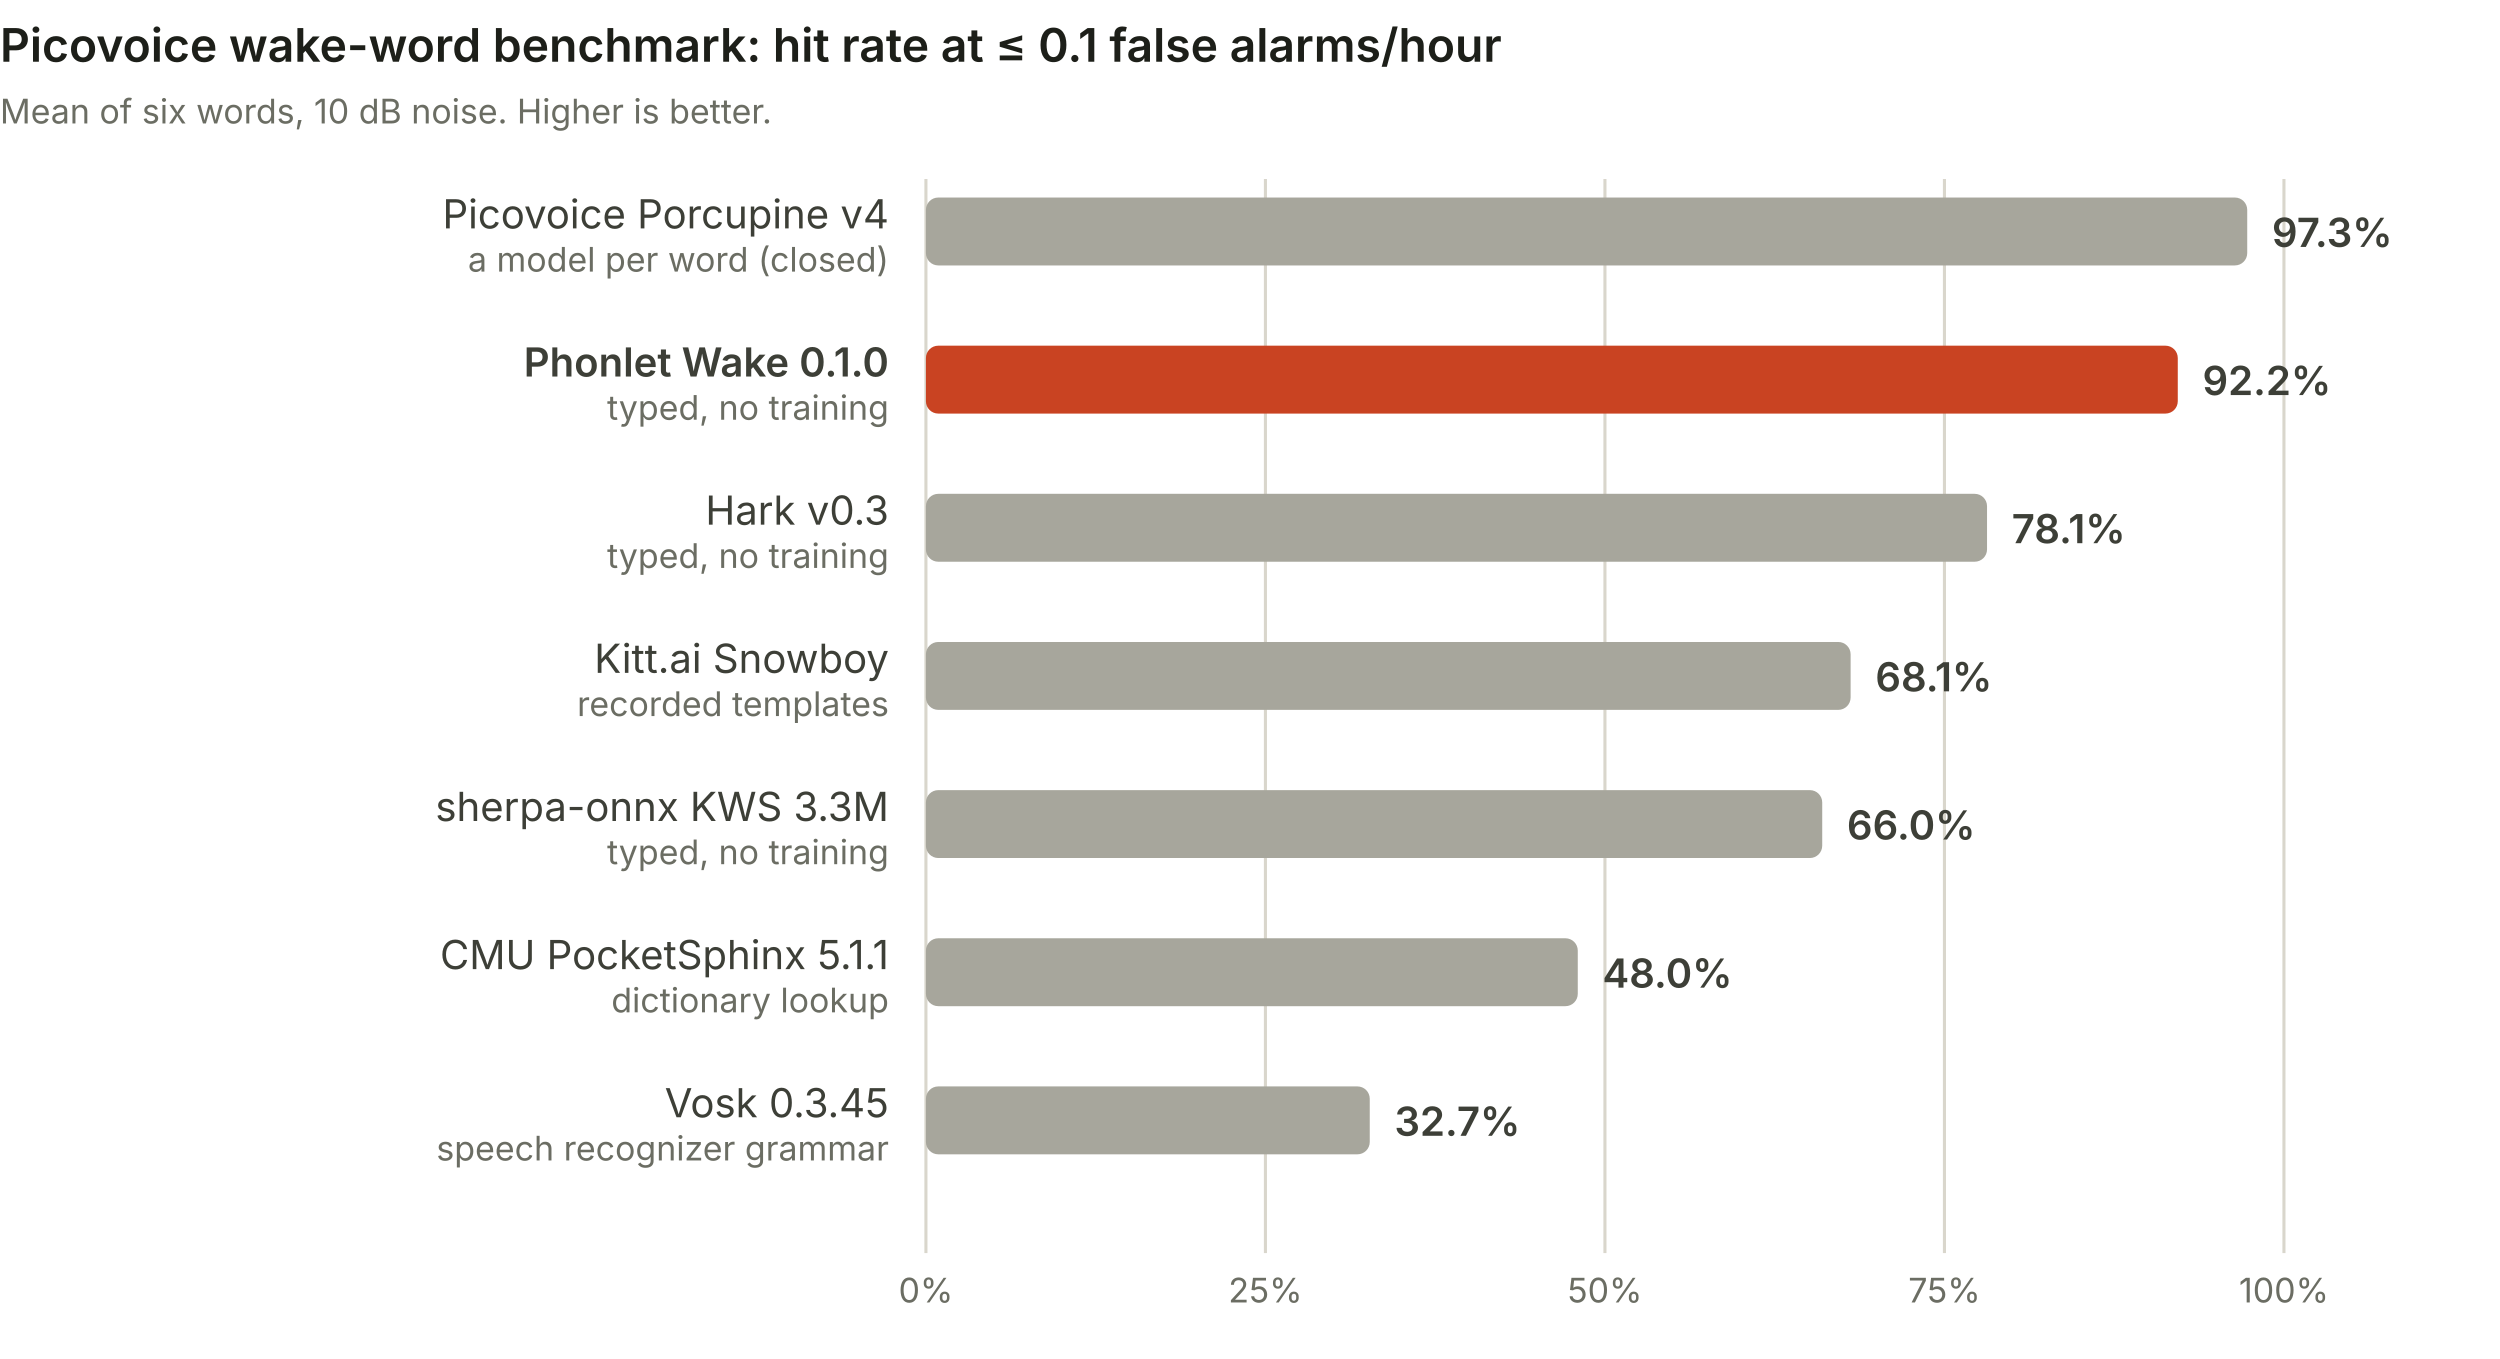
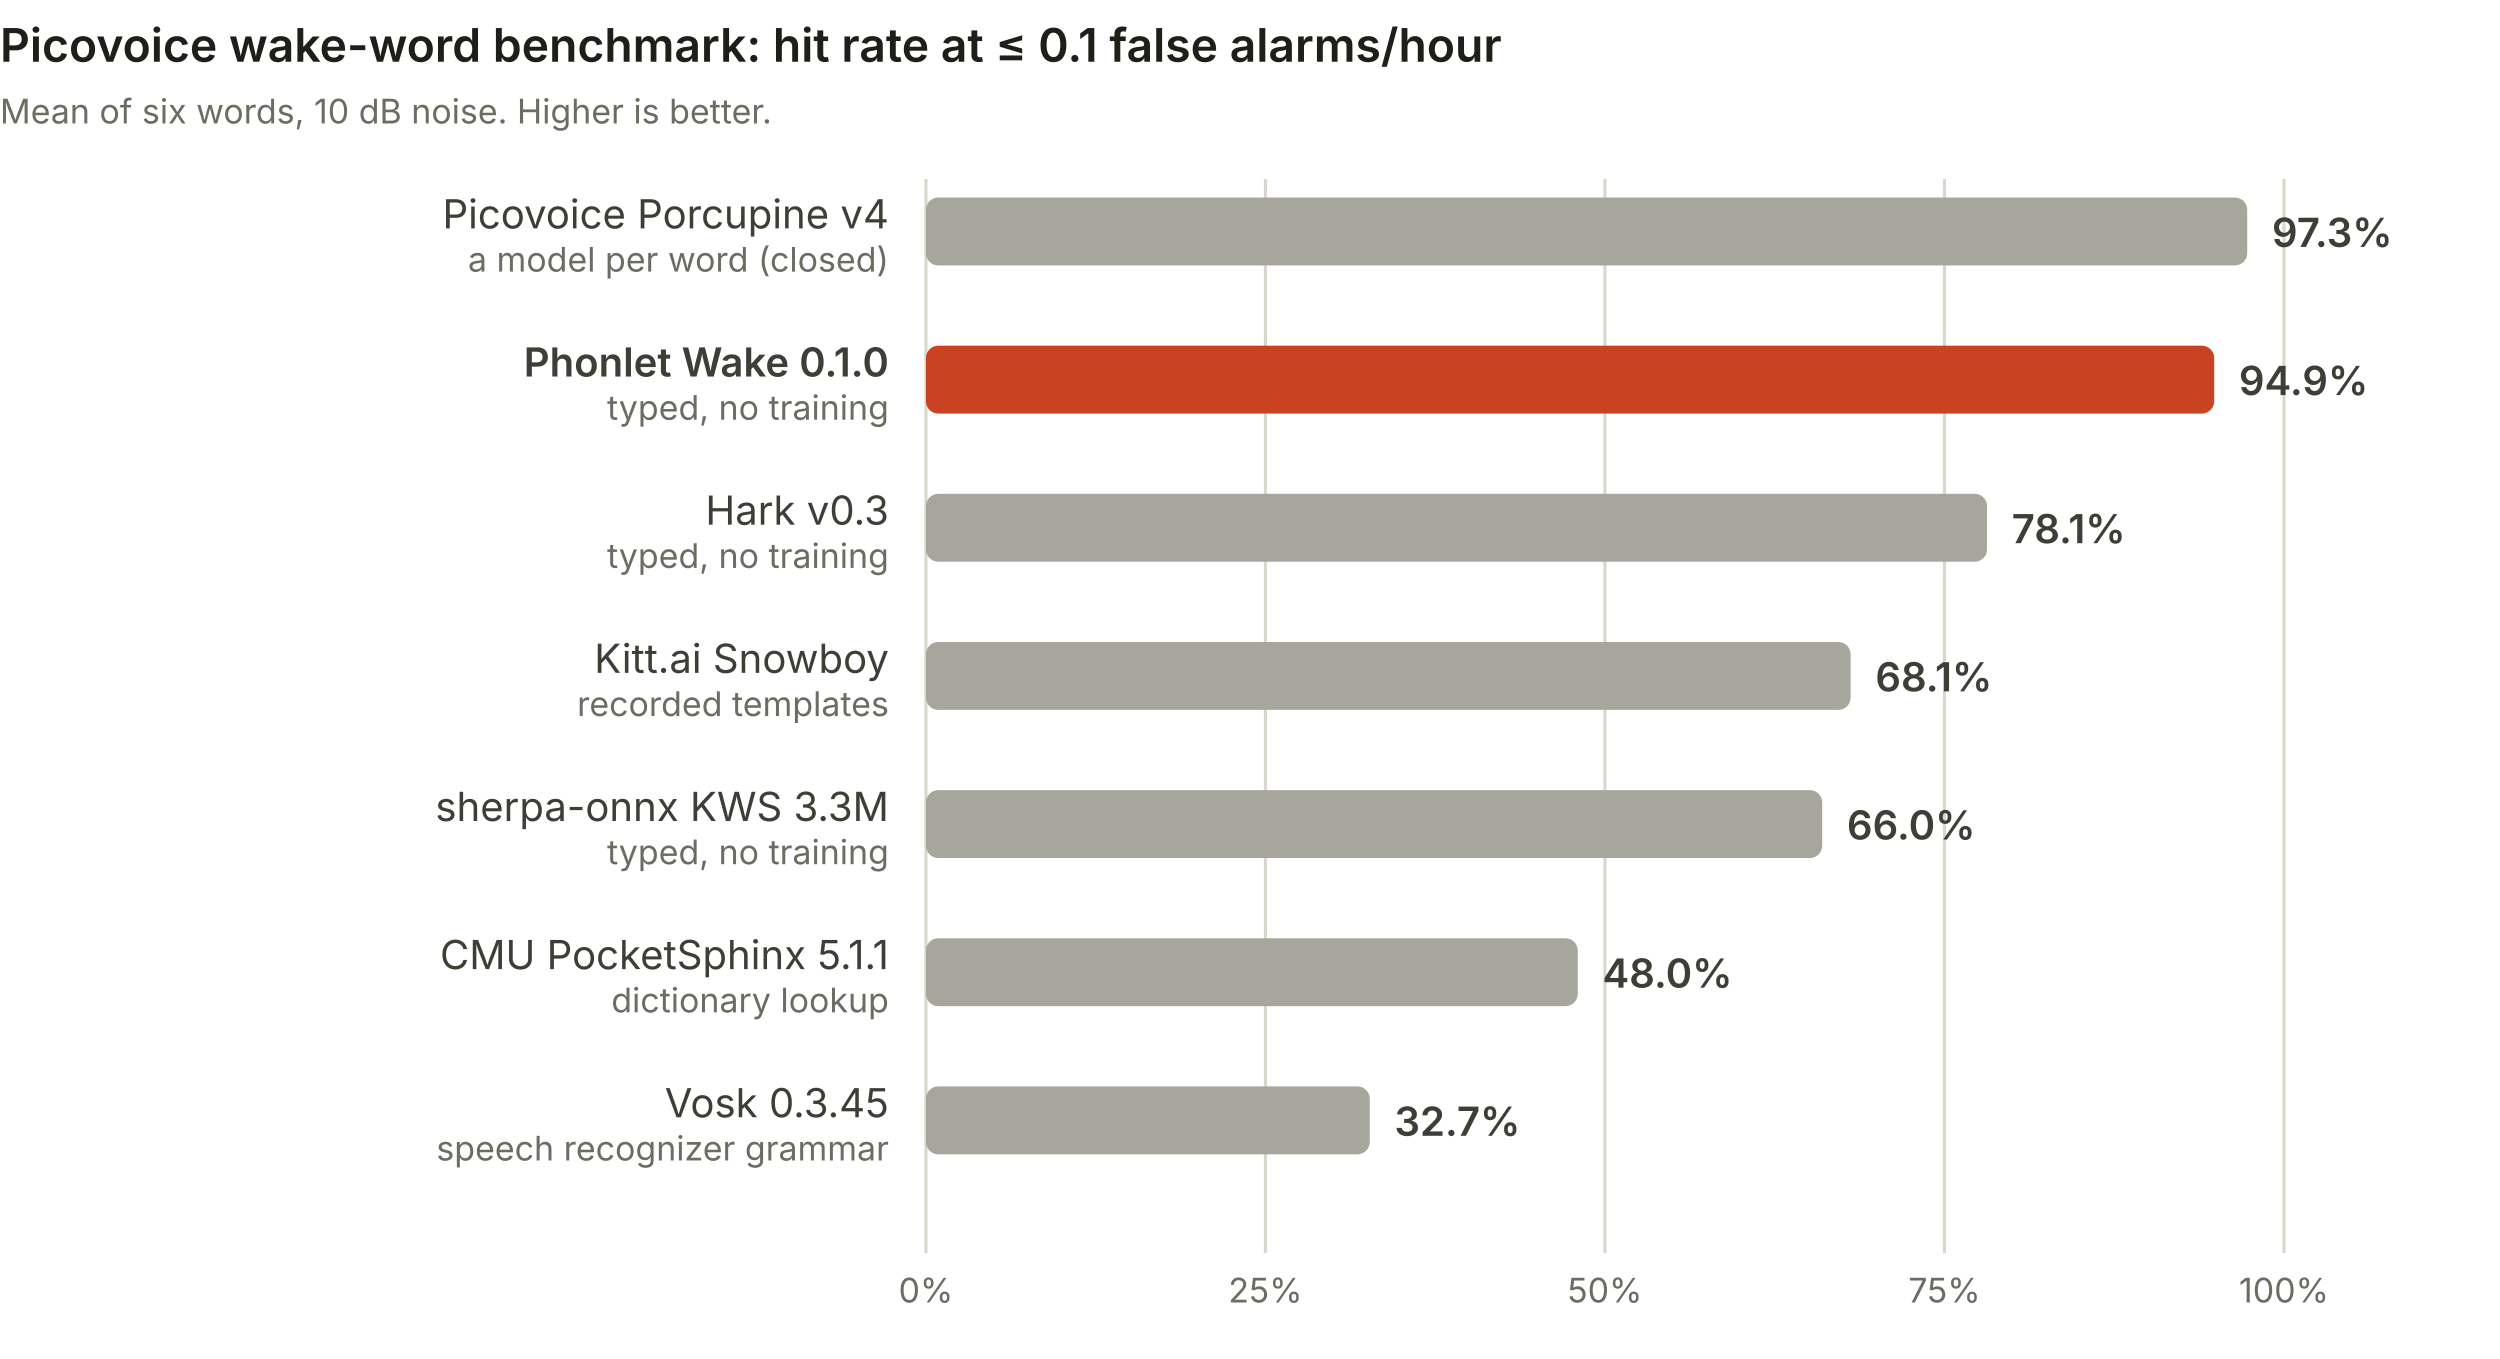
<svg xmlns="http://www.w3.org/2000/svg" viewBox="0 0 810 440" width="810" height="440" role="img" aria-labelledby="t d">
  <style>text{font:13px system-ui,-apple-system,Segoe UI,sans-serif;fill:#3d3f37}.k{font-size:11px;fill:#6b6d63}.h{font-size:15px;font-weight:600;fill:#1d1f19}.v{font-weight:600}.grid{stroke:#d9d6cc;stroke-width:1}.bar{fill:#a7a69c}.ours{fill:#c94322}@media (prefers-color-scheme:dark){text{fill:#d6d2c6}.k{fill:#a6a294}.h{fill:#f3efe6}.grid{stroke:#3a3b33}.bar{fill:#6f6e66}.ours{fill:#ec6a44}}</style>
  <text class="h" x="0" y="20">Picovoice wake-word benchmark: hit rate at ≤ 0.1 false alarms/hour</text>
  <text class="k" x="0" y="40">Mean of six words, 10 dB noise. Higher is better.</text>
  <line class="grid" x1="300.0" y1="58" x2="300.0" y2="406" />
  <text class="k" x="300.0" y="422" text-anchor="middle">0%</text>
  <line class="grid" x1="410.0" y1="58" x2="410.0" y2="406" />
  <text class="k" x="410.0" y="422" text-anchor="middle">25%</text>
  <line class="grid" x1="520.0" y1="58" x2="520.0" y2="406" />
  <text class="k" x="520.0" y="422" text-anchor="middle">50%</text>
  <line class="grid" x1="630.0" y1="58" x2="630.0" y2="406" />
  <text class="k" x="630.0" y="422" text-anchor="middle">75%</text>
  <line class="grid" x1="740.0" y1="58" x2="740.0" y2="406" />
  <text class="k" x="740.0" y="422" text-anchor="middle">100%</text>
  <text x="288" y="74" text-anchor="end">Picovoice Porcupine v4</text>
  <text class="k" x="288" y="88" text-anchor="end">a model per word (closed)</text>
  <rect class="bar" x="300" y="64" width="428.1" height="22" rx="4" />
  <text class="v" x="736.1" y="80">97.3%</text>
  <text x="288" y="122" text-anchor="end" class="v">Phonlet Wake 0.1.0</text>
  <text class="k" x="288" y="136" text-anchor="end">typed, no training</text>
-   <rect class="ours" x="300" y="112" width="405.6" height="22" rx="4" />
-   <text class="v" x="713.6" y="128">92.2%</text>
+   <rect class="ours" x="300" y="112" width="417.4" height="22" rx="4" />
+   <text class="v" x="725.4" y="128">94.9%</text>
  <text x="288" y="170" text-anchor="end">Hark v0.3</text>
  <text class="k" x="288" y="184" text-anchor="end">typed, no training</text>
  <rect class="bar" x="300" y="160" width="343.8" height="22" rx="4" />
  <text class="v" x="651.8" y="176">78.1%</text>
  <text x="288" y="218" text-anchor="end">Kitt.ai Snowboy</text>
  <text class="k" x="288" y="232" text-anchor="end">recorded templates</text>
  <rect class="bar" x="300" y="208" width="299.6" height="22" rx="4" />
  <text class="v" x="607.6" y="224">68.1%</text>
  <text x="288" y="266" text-anchor="end">sherpa-onnx KWS 3.3M</text>
  <text class="k" x="288" y="280" text-anchor="end">typed, no training</text>
  <rect class="bar" x="300" y="256" width="290.4" height="22" rx="4" />
  <text class="v" x="598.4" y="272">66.0%</text>
  <text x="288" y="314" text-anchor="end">CMU PocketSphinx 5.1.1</text>
  <text class="k" x="288" y="328" text-anchor="end">dictionary lookup</text>
  <rect class="bar" x="300" y="304" width="211.2" height="22" rx="4" />
  <text class="v" x="519.2" y="320">48.0%</text>
  <text x="288" y="362" text-anchor="end">Vosk 0.3.45</text>
  <text class="k" x="288" y="376" text-anchor="end">speech recognizer grammar</text>
  <rect class="bar" x="300" y="352" width="143.8" height="22" rx="4" />
  <text class="v" x="451.8" y="368">32.7%</text>
</svg>
